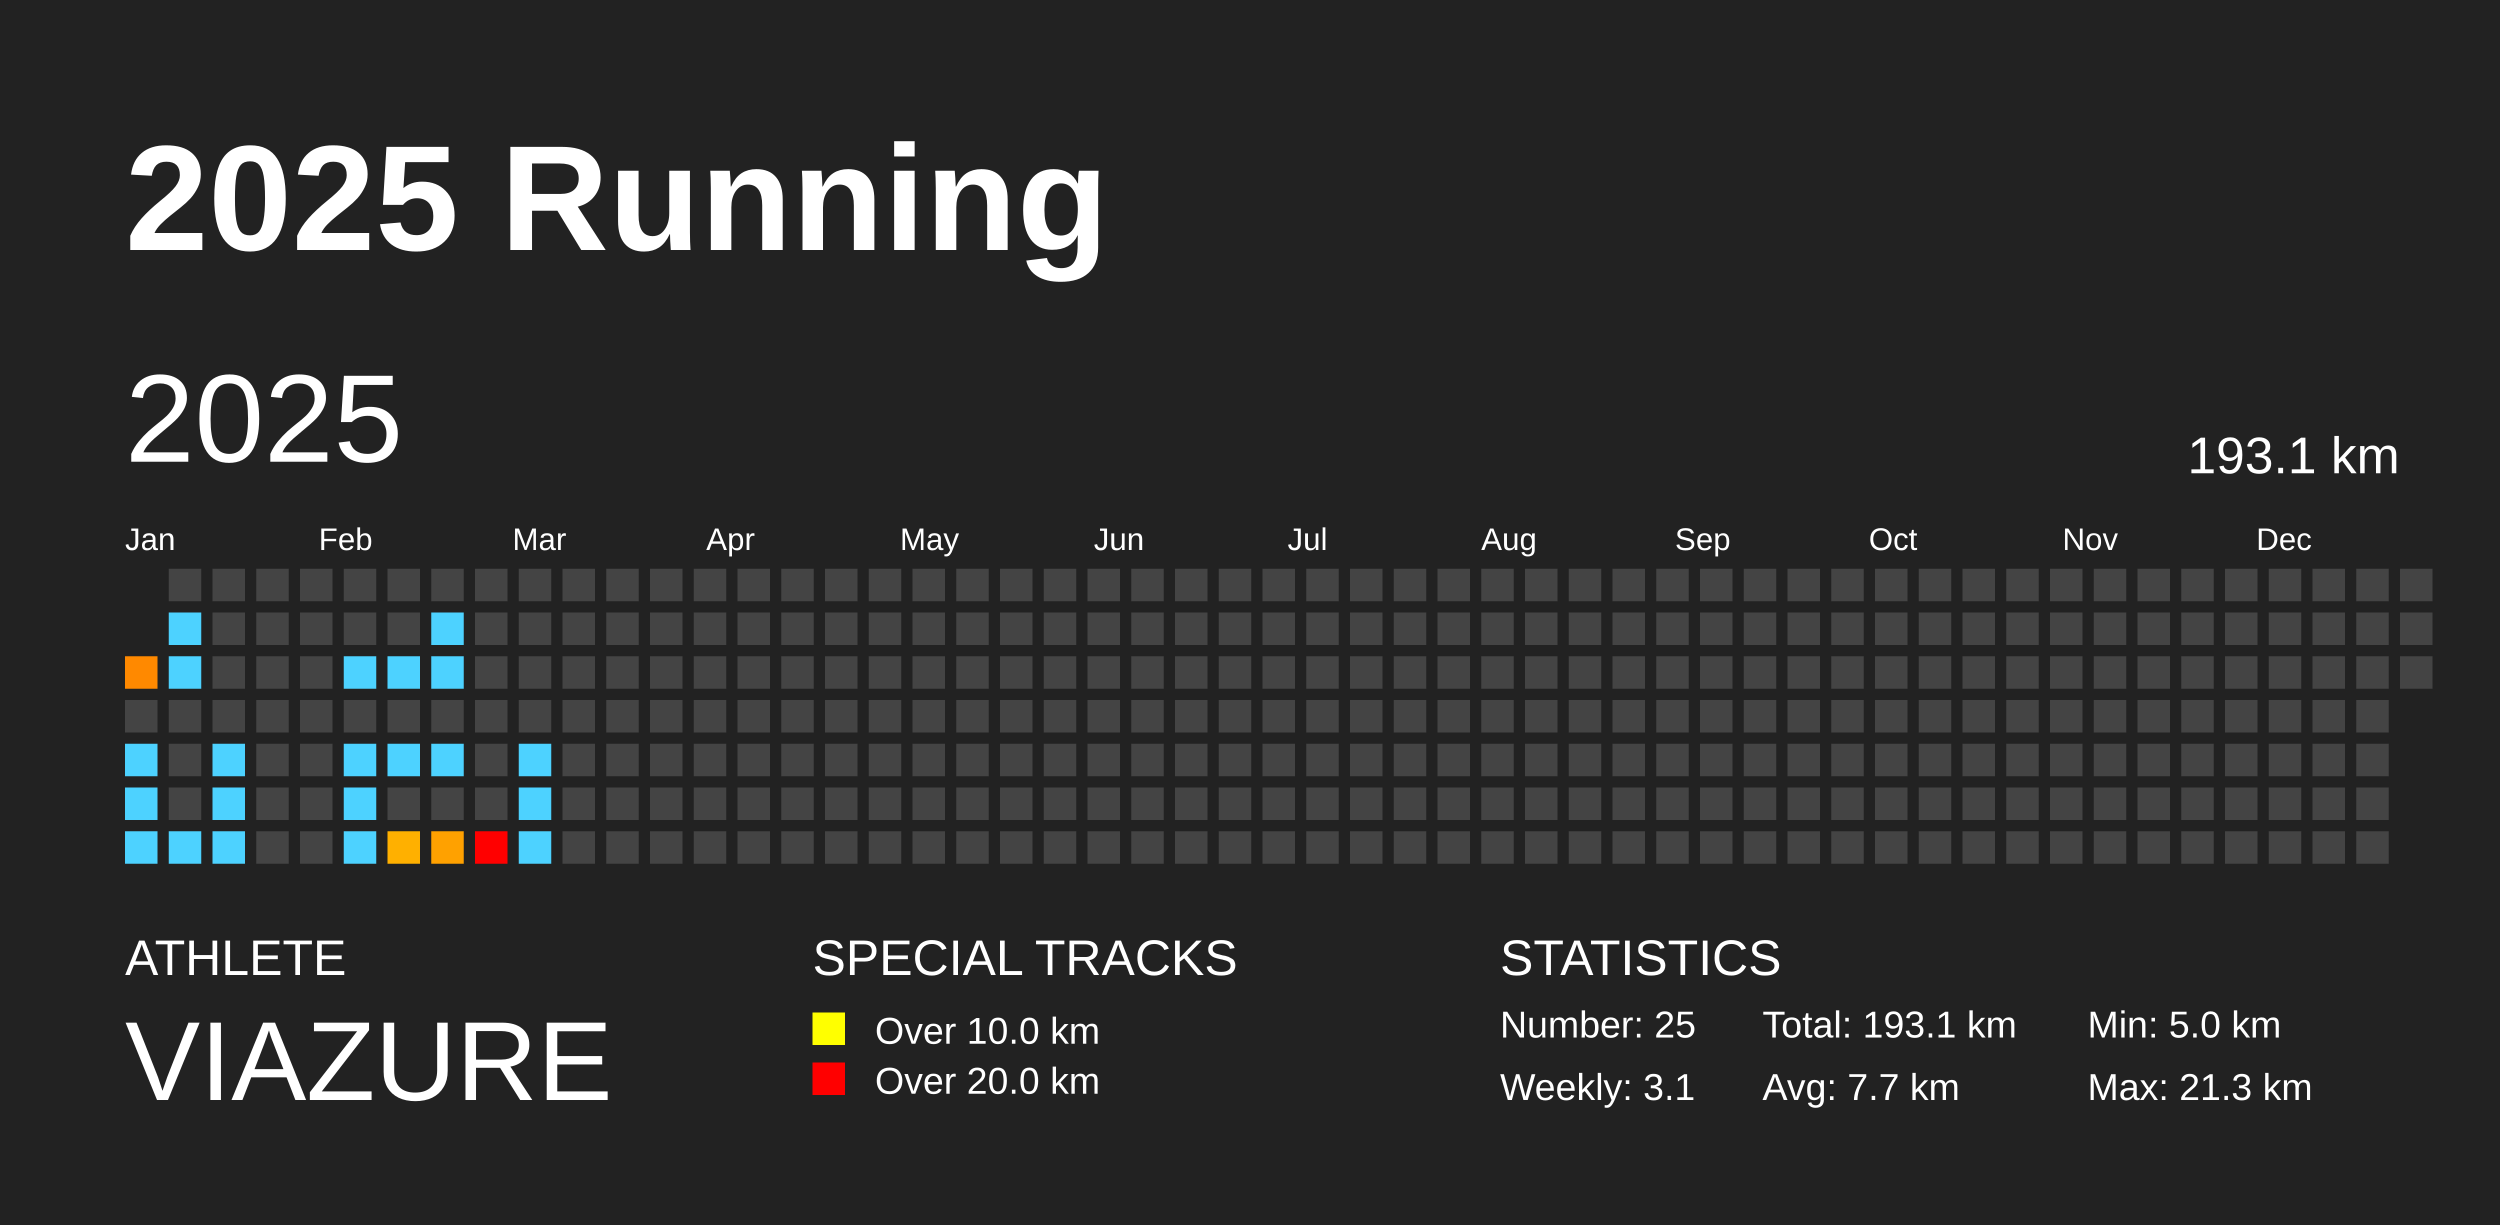
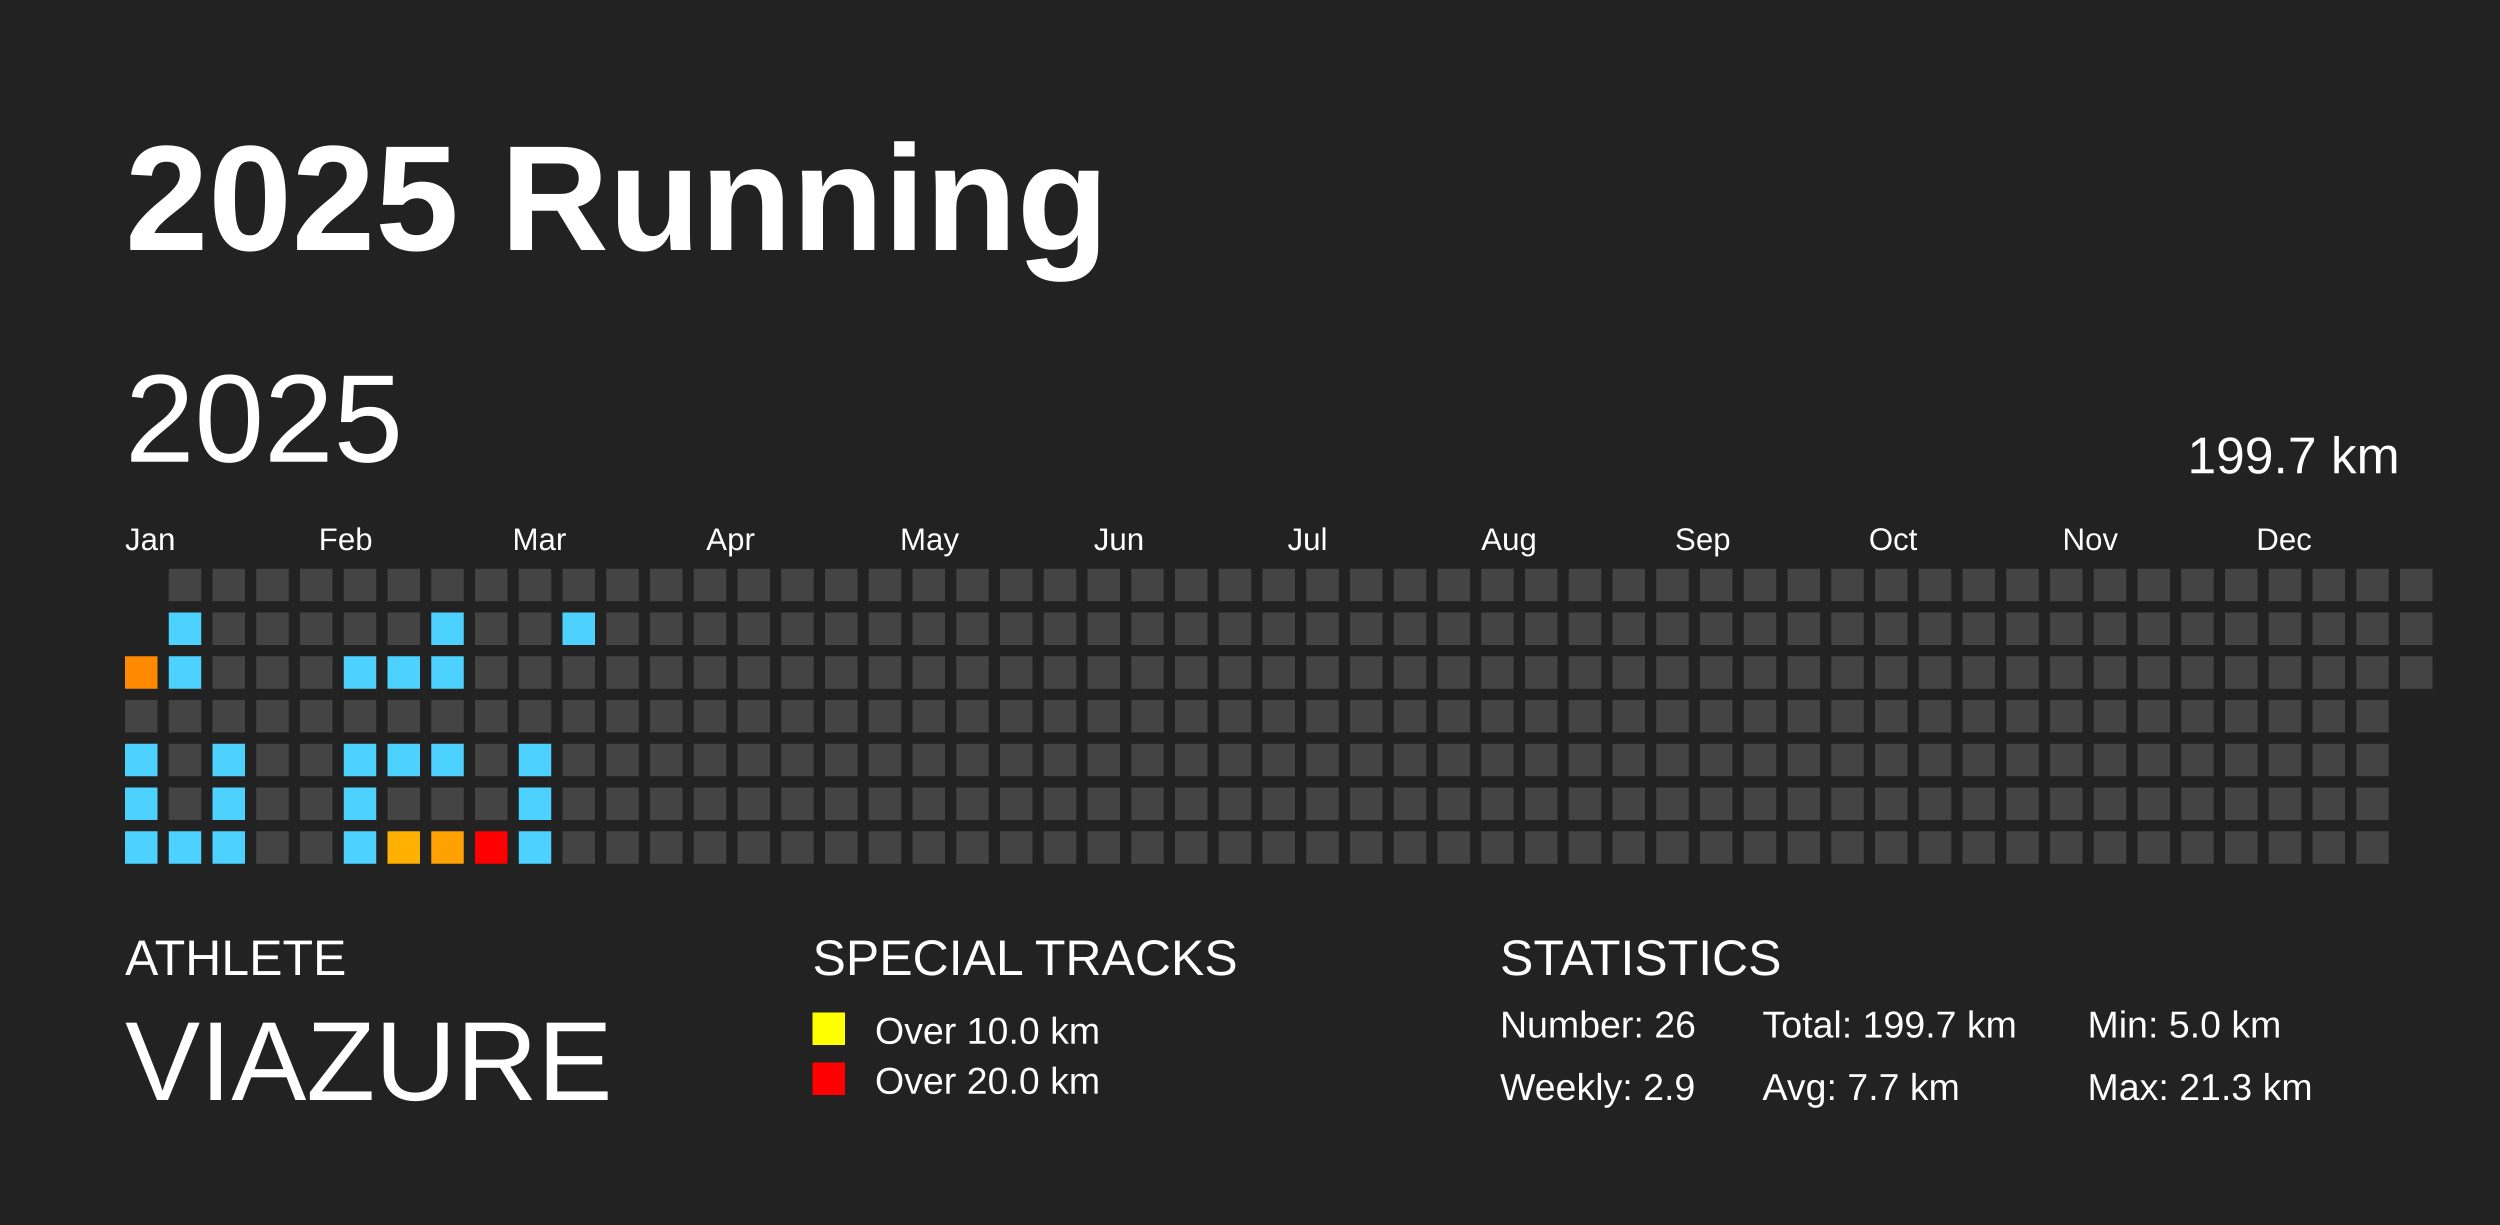
<svg xmlns="http://www.w3.org/2000/svg" baseProfile="full" height="98mm" version="1.1" viewBox="0,0,200,98" width="200mm">
  <defs />
  <rect fill="#222222" height="98" width="200" x="0" y="0" />
  <text fill="#FFFFFF" style="font-size:12px; font-family:Arial; font-weight:bold;" x="10" y="20">2025 Running</text>
  <text fill="#FFFFFF" style="font-size:4px; font-family:Arial" x="10" y="78">ATHLETE</text>
  <text fill="#FFFFFF" style="font-size:9px; font-family:Arial" x="10" y="88">VIAZURE</text>
  <text fill="#FFFFFF" style="font-size:4px; font-family:Arial" x="65" y="78">SPECIAL TRACKS</text>
  <rect fill="yellow" height="2.6" width="2.6" x="65" y="81" />
  <text fill="#FFFFFF" style="font-size:3px; font-family:Arial" x="70" y="83.5">Over 10.0 km</text>
  <rect fill="red" height="2.6" width="2.6" x="65" y="85" />
  <text fill="#FFFFFF" style="font-size:3px; font-family:Arial" x="70" y="87.5">Over 20.0 km</text>
  <text fill="#FFFFFF" style="font-size:4px; font-family:Arial" x="120" y="78">STATISTICS</text>
-   <text fill="#FFFFFF" style="font-size:3px; font-family:Arial" x="120" y="83">Number: 25</text>
-   <text fill="#FFFFFF" style="font-size:3px; font-family:Arial" x="120" y="88">Weekly: 3.1</text>
-   <text fill="#FFFFFF" style="font-size:3px; font-family:Arial" x="141" y="83">Total: 193.1 km</text>
+   <text fill="#FFFFFF" style="font-size:3px; font-family:Arial" x="120" y="83">Number: 26</text>
+   <text fill="#FFFFFF" style="font-size:3px; font-family:Arial" x="120" y="88">Weekly: 2.9</text>
+   <text fill="#FFFFFF" style="font-size:3px; font-family:Arial" x="141" y="83">Total: 199.7 km</text>
  <text fill="#FFFFFF" style="font-size:3px; font-family:Arial" x="141" y="88">Avg: 7.7 km</text>
  <text fill="#FFFFFF" style="font-size:3px; font-family:Arial" x="167" y="83">Min: 5.0 km</text>
  <text fill="#FFFFFF" style="font-size:3px; font-family:Arial" x="167" y="88">Max: 21.3 km</text>
  <text dominant-baseline="hanging" fill="#FFFFFF" style="font-size:10.0px; font-family:Arial;" x="10" y="30">2025</text>
-   <text dominant-baseline="hanging" fill="#FFFFFF" style="font-size:4.125px; font-family:Arial;" x="175" y="35">193.1 km</text>
+   <text dominant-baseline="hanging" fill="#FFFFFF" style="font-size:4.125px; font-family:Arial;" x="175" y="35">199.7 km</text>
  <text fill="#FFFFFF" style="font-size:2.5px; font-family:Arial" x="10.0" y="44">Jan</text>
  <text fill="#FFFFFF" style="font-size:2.5px; font-family:Arial" x="25.5" y="44">Feb</text>
  <text fill="#FFFFFF" style="font-size:2.5px; font-family:Arial" x="41.0" y="44">Mar</text>
  <text fill="#FFFFFF" style="font-size:2.5px; font-family:Arial" x="56.5" y="44">Apr</text>
  <text fill="#FFFFFF" style="font-size:2.5px; font-family:Arial" x="72.0" y="44">May</text>
  <text fill="#FFFFFF" style="font-size:2.5px; font-family:Arial" x="87.5" y="44">Jun</text>
  <text fill="#FFFFFF" style="font-size:2.5px; font-family:Arial" x="103.0" y="44">Jul</text>
  <text fill="#FFFFFF" style="font-size:2.5px; font-family:Arial" x="118.5" y="44">Aug</text>
  <text fill="#FFFFFF" style="font-size:2.5px; font-family:Arial" x="134.0" y="44">Sep</text>
  <text fill="#FFFFFF" style="font-size:2.5px; font-family:Arial" x="149.5" y="44">Oct</text>
  <text fill="#FFFFFF" style="font-size:2.5px; font-family:Arial" x="165.0" y="44">Nov</text>
  <text fill="#FFFFFF" style="font-size:2.5px; font-family:Arial" x="180.5" y="44">Dec</text>
  <rect fill="#ff8900" height="2.6" width="2.6" x="10.0" y="52.5" />
  <rect fill="#444444" height="2.6" width="2.6" x="10.0" y="56.0" />
  <rect fill="#4dd2ff" height="2.6" width="2.6" x="10.0" y="59.5" />
  <rect fill="#4dd2ff" height="2.6" width="2.6" x="10.0" y="63.0" />
  <rect fill="#4dd2ff" height="2.6" width="2.6" x="10.0" y="66.5" />
  <rect fill="#444444" height="2.6" width="2.6" x="13.5" y="45.5" />
  <rect fill="#4dd2ff" height="2.6" width="2.6" x="13.5" y="49.0" />
  <rect fill="#4dd2ff" height="2.6" width="2.6" x="13.5" y="52.5" />
  <rect fill="#444444" height="2.6" width="2.6" x="13.5" y="56.0" />
  <rect fill="#444444" height="2.6" width="2.6" x="13.5" y="59.5" />
  <rect fill="#444444" height="2.6" width="2.6" x="13.5" y="63.0" />
  <rect fill="#4dd2ff" height="2.6" width="2.6" x="13.5" y="66.5" />
  <rect fill="#444444" height="2.6" width="2.6" x="17.0" y="45.5" />
  <rect fill="#444444" height="2.6" width="2.6" x="17.0" y="49.0" />
  <rect fill="#444444" height="2.6" width="2.6" x="17.0" y="52.5" />
  <rect fill="#444444" height="2.6" width="2.6" x="17.0" y="56.0" />
  <rect fill="#4dd2ff" height="2.6" width="2.6" x="17.0" y="59.5" />
  <rect fill="#4dd2ff" height="2.6" width="2.6" x="17.0" y="63.0" />
  <rect fill="#4dd2ff" height="2.6" width="2.6" x="17.0" y="66.5" />
  <rect fill="#444444" height="2.6" width="2.6" x="20.5" y="45.5" />
  <rect fill="#444444" height="2.6" width="2.6" x="20.5" y="49.0" />
  <rect fill="#444444" height="2.6" width="2.6" x="20.5" y="52.5" />
  <rect fill="#444444" height="2.6" width="2.6" x="20.5" y="56.0" />
  <rect fill="#444444" height="2.6" width="2.6" x="20.5" y="59.5" />
  <rect fill="#444444" height="2.6" width="2.6" x="20.5" y="63.0" />
  <rect fill="#444444" height="2.6" width="2.6" x="20.5" y="66.5" />
  <rect fill="#444444" height="2.6" width="2.6" x="24.0" y="45.5" />
  <rect fill="#444444" height="2.6" width="2.6" x="24.0" y="49.0" />
  <rect fill="#444444" height="2.6" width="2.6" x="24.0" y="52.5" />
  <rect fill="#444444" height="2.6" width="2.6" x="24.0" y="56.0" />
  <rect fill="#444444" height="2.6" width="2.6" x="24.0" y="59.5" />
  <rect fill="#444444" height="2.6" width="2.6" x="24.0" y="63.0" />
  <rect fill="#444444" height="2.6" width="2.6" x="24.0" y="66.5" />
  <rect fill="#444444" height="2.6" width="2.6" x="27.5" y="45.5" />
  <rect fill="#444444" height="2.6" width="2.6" x="27.5" y="49.0" />
  <rect fill="#4dd2ff" height="2.6" width="2.6" x="27.5" y="52.5" />
  <rect fill="#444444" height="2.6" width="2.6" x="27.5" y="56.0" />
  <rect fill="#4dd2ff" height="2.6" width="2.6" x="27.5" y="59.5" />
  <rect fill="#4dd2ff" height="2.6" width="2.6" x="27.5" y="63.0" />
  <rect fill="#4dd2ff" height="2.6" width="2.6" x="27.5" y="66.5" />
  <rect fill="#444444" height="2.6" width="2.6" x="31.0" y="45.5" />
  <rect fill="#444444" height="2.6" width="2.6" x="31.0" y="49.0" />
  <rect fill="#4dd2ff" height="2.6" width="2.6" x="31.0" y="52.5" />
  <rect fill="#444444" height="2.6" width="2.6" x="31.0" y="56.0" />
  <rect fill="#4dd2ff" height="2.6" width="2.6" x="31.0" y="59.5" />
  <rect fill="#444444" height="2.6" width="2.6" x="31.0" y="63.0" />
  <rect fill="#ffb000" height="2.6" width="2.6" x="31.0" y="66.5" />
  <rect fill="#444444" height="2.6" width="2.6" x="34.5" y="45.5" />
  <rect fill="#4dd2ff" height="2.6" width="2.6" x="34.5" y="49.0" />
  <rect fill="#4dd2ff" height="2.6" width="2.6" x="34.5" y="52.5" />
  <rect fill="#444444" height="2.6" width="2.6" x="34.5" y="56.0" />
  <rect fill="#4dd2ff" height="2.6" width="2.6" x="34.5" y="59.5" />
  <rect fill="#444444" height="2.6" width="2.6" x="34.5" y="63.0" />
  <rect fill="#ffa100" height="2.6" width="2.6" x="34.5" y="66.5" />
  <rect fill="#444444" height="2.6" width="2.6" x="38.0" y="45.5" />
  <rect fill="#444444" height="2.6" width="2.6" x="38.0" y="49.0" />
  <rect fill="#444444" height="2.6" width="2.6" x="38.0" y="52.5" />
  <rect fill="#444444" height="2.6" width="2.6" x="38.0" y="56.0" />
  <rect fill="#444444" height="2.6" width="2.6" x="38.0" y="59.5" />
  <rect fill="#444444" height="2.6" width="2.6" x="38.0" y="63.0" />
  <rect fill="red" height="2.6" width="2.6" x="38.0" y="66.5" />
  <rect fill="#444444" height="2.6" width="2.6" x="41.5" y="45.5" />
  <rect fill="#444444" height="2.6" width="2.6" x="41.5" y="49.0" />
  <rect fill="#444444" height="2.6" width="2.6" x="41.5" y="52.5" />
  <rect fill="#444444" height="2.6" width="2.6" x="41.5" y="56.0" />
  <rect fill="#4dd2ff" height="2.6" width="2.6" x="41.5" y="59.5" />
  <rect fill="#4dd2ff" height="2.6" width="2.6" x="41.5" y="63.0" />
  <rect fill="#4dd2ff" height="2.6" width="2.6" x="41.5" y="66.5" />
  <rect fill="#444444" height="2.6" width="2.6" x="45.0" y="45.5" />
-   <rect fill="#444444" height="2.6" width="2.6" x="45.0" y="49.0" />
+   <rect fill="#4dd2ff" height="2.6" width="2.6" x="45.0" y="49.0" />
  <rect fill="#444444" height="2.6" width="2.6" x="45.0" y="52.5" />
  <rect fill="#444444" height="2.6" width="2.6" x="45.0" y="56.0" />
  <rect fill="#444444" height="2.6" width="2.6" x="45.0" y="59.5" />
  <rect fill="#444444" height="2.6" width="2.6" x="45.0" y="63.0" />
  <rect fill="#444444" height="2.6" width="2.6" x="45.0" y="66.5" />
  <rect fill="#444444" height="2.6" width="2.6" x="48.5" y="45.5" />
  <rect fill="#444444" height="2.6" width="2.6" x="48.5" y="49.0" />
  <rect fill="#444444" height="2.6" width="2.6" x="48.5" y="52.5" />
  <rect fill="#444444" height="2.6" width="2.6" x="48.5" y="56.0" />
  <rect fill="#444444" height="2.6" width="2.6" x="48.5" y="59.5" />
  <rect fill="#444444" height="2.6" width="2.6" x="48.5" y="63.0" />
  <rect fill="#444444" height="2.6" width="2.6" x="48.5" y="66.5" />
  <rect fill="#444444" height="2.6" width="2.6" x="52.0" y="45.5" />
  <rect fill="#444444" height="2.6" width="2.6" x="52.0" y="49.0" />
  <rect fill="#444444" height="2.6" width="2.6" x="52.0" y="52.5" />
  <rect fill="#444444" height="2.6" width="2.6" x="52.0" y="56.0" />
  <rect fill="#444444" height="2.6" width="2.6" x="52.0" y="59.5" />
  <rect fill="#444444" height="2.6" width="2.6" x="52.0" y="63.0" />
  <rect fill="#444444" height="2.6" width="2.6" x="52.0" y="66.5" />
  <rect fill="#444444" height="2.6" width="2.6" x="55.5" y="45.5" />
  <rect fill="#444444" height="2.6" width="2.6" x="55.5" y="49.0" />
  <rect fill="#444444" height="2.6" width="2.6" x="55.5" y="52.5" />
  <rect fill="#444444" height="2.6" width="2.6" x="55.5" y="56.0" />
  <rect fill="#444444" height="2.6" width="2.6" x="55.5" y="59.5" />
  <rect fill="#444444" height="2.6" width="2.6" x="55.5" y="63.0" />
  <rect fill="#444444" height="2.6" width="2.6" x="55.5" y="66.5" />
  <rect fill="#444444" height="2.6" width="2.6" x="59.0" y="45.5" />
  <rect fill="#444444" height="2.6" width="2.6" x="59.0" y="49.0" />
  <rect fill="#444444" height="2.6" width="2.6" x="59.0" y="52.5" />
  <rect fill="#444444" height="2.6" width="2.6" x="59.0" y="56.0" />
  <rect fill="#444444" height="2.6" width="2.6" x="59.0" y="59.5" />
  <rect fill="#444444" height="2.6" width="2.6" x="59.0" y="63.0" />
  <rect fill="#444444" height="2.6" width="2.6" x="59.0" y="66.5" />
  <rect fill="#444444" height="2.6" width="2.6" x="62.5" y="45.5" />
  <rect fill="#444444" height="2.6" width="2.6" x="62.5" y="49.0" />
  <rect fill="#444444" height="2.6" width="2.6" x="62.5" y="52.5" />
  <rect fill="#444444" height="2.6" width="2.6" x="62.5" y="56.0" />
  <rect fill="#444444" height="2.6" width="2.6" x="62.5" y="59.5" />
  <rect fill="#444444" height="2.6" width="2.6" x="62.5" y="63.0" />
  <rect fill="#444444" height="2.6" width="2.6" x="62.5" y="66.5" />
  <rect fill="#444444" height="2.6" width="2.6" x="66.0" y="45.5" />
  <rect fill="#444444" height="2.6" width="2.6" x="66.0" y="49.0" />
  <rect fill="#444444" height="2.6" width="2.6" x="66.0" y="52.5" />
  <rect fill="#444444" height="2.6" width="2.6" x="66.0" y="56.0" />
  <rect fill="#444444" height="2.6" width="2.6" x="66.0" y="59.5" />
  <rect fill="#444444" height="2.6" width="2.6" x="66.0" y="63.0" />
  <rect fill="#444444" height="2.6" width="2.6" x="66.0" y="66.5" />
  <rect fill="#444444" height="2.6" width="2.6" x="69.5" y="45.5" />
  <rect fill="#444444" height="2.6" width="2.6" x="69.5" y="49.0" />
  <rect fill="#444444" height="2.6" width="2.6" x="69.5" y="52.5" />
  <rect fill="#444444" height="2.6" width="2.6" x="69.5" y="56.0" />
  <rect fill="#444444" height="2.6" width="2.6" x="69.5" y="59.5" />
  <rect fill="#444444" height="2.6" width="2.6" x="69.5" y="63.0" />
  <rect fill="#444444" height="2.6" width="2.6" x="69.5" y="66.5" />
  <rect fill="#444444" height="2.6" width="2.6" x="73.0" y="45.5" />
  <rect fill="#444444" height="2.6" width="2.6" x="73.0" y="49.0" />
  <rect fill="#444444" height="2.6" width="2.6" x="73.0" y="52.5" />
  <rect fill="#444444" height="2.6" width="2.6" x="73.0" y="56.0" />
  <rect fill="#444444" height="2.6" width="2.6" x="73.0" y="59.5" />
  <rect fill="#444444" height="2.6" width="2.6" x="73.0" y="63.0" />
  <rect fill="#444444" height="2.6" width="2.6" x="73.0" y="66.5" />
  <rect fill="#444444" height="2.6" width="2.6" x="76.5" y="45.5" />
  <rect fill="#444444" height="2.6" width="2.6" x="76.5" y="49.0" />
  <rect fill="#444444" height="2.6" width="2.6" x="76.5" y="52.5" />
  <rect fill="#444444" height="2.6" width="2.6" x="76.5" y="56.0" />
  <rect fill="#444444" height="2.6" width="2.6" x="76.5" y="59.5" />
  <rect fill="#444444" height="2.6" width="2.6" x="76.5" y="63.0" />
  <rect fill="#444444" height="2.6" width="2.6" x="76.5" y="66.5" />
  <rect fill="#444444" height="2.6" width="2.6" x="80.0" y="45.5" />
  <rect fill="#444444" height="2.6" width="2.6" x="80.0" y="49.0" />
  <rect fill="#444444" height="2.6" width="2.6" x="80.0" y="52.5" />
  <rect fill="#444444" height="2.6" width="2.6" x="80.0" y="56.0" />
  <rect fill="#444444" height="2.6" width="2.6" x="80.0" y="59.5" />
  <rect fill="#444444" height="2.6" width="2.6" x="80.0" y="63.0" />
  <rect fill="#444444" height="2.6" width="2.6" x="80.0" y="66.5" />
  <rect fill="#444444" height="2.6" width="2.6" x="83.5" y="45.5" />
  <rect fill="#444444" height="2.6" width="2.6" x="83.5" y="49.0" />
  <rect fill="#444444" height="2.6" width="2.6" x="83.5" y="52.5" />
  <rect fill="#444444" height="2.6" width="2.6" x="83.5" y="56.0" />
  <rect fill="#444444" height="2.6" width="2.6" x="83.5" y="59.5" />
  <rect fill="#444444" height="2.6" width="2.6" x="83.5" y="63.0" />
  <rect fill="#444444" height="2.6" width="2.6" x="83.5" y="66.5" />
  <rect fill="#444444" height="2.6" width="2.6" x="87.0" y="45.5" />
  <rect fill="#444444" height="2.6" width="2.6" x="87.0" y="49.0" />
  <rect fill="#444444" height="2.6" width="2.6" x="87.0" y="52.5" />
  <rect fill="#444444" height="2.6" width="2.6" x="87.0" y="56.0" />
  <rect fill="#444444" height="2.6" width="2.6" x="87.0" y="59.5" />
  <rect fill="#444444" height="2.6" width="2.6" x="87.0" y="63.0" />
  <rect fill="#444444" height="2.6" width="2.6" x="87.0" y="66.5" />
  <rect fill="#444444" height="2.6" width="2.6" x="90.5" y="45.5" />
  <rect fill="#444444" height="2.6" width="2.6" x="90.5" y="49.0" />
  <rect fill="#444444" height="2.6" width="2.6" x="90.5" y="52.5" />
  <rect fill="#444444" height="2.6" width="2.6" x="90.5" y="56.0" />
  <rect fill="#444444" height="2.6" width="2.6" x="90.5" y="59.5" />
  <rect fill="#444444" height="2.6" width="2.6" x="90.5" y="63.0" />
  <rect fill="#444444" height="2.6" width="2.6" x="90.5" y="66.5" />
  <rect fill="#444444" height="2.6" width="2.6" x="94.0" y="45.5" />
  <rect fill="#444444" height="2.6" width="2.6" x="94.0" y="49.0" />
  <rect fill="#444444" height="2.6" width="2.6" x="94.0" y="52.5" />
  <rect fill="#444444" height="2.6" width="2.6" x="94.0" y="56.0" />
  <rect fill="#444444" height="2.6" width="2.6" x="94.0" y="59.5" />
  <rect fill="#444444" height="2.6" width="2.6" x="94.0" y="63.0" />
  <rect fill="#444444" height="2.6" width="2.6" x="94.0" y="66.5" />
  <rect fill="#444444" height="2.6" width="2.6" x="97.5" y="45.5" />
  <rect fill="#444444" height="2.6" width="2.6" x="97.5" y="49.0" />
  <rect fill="#444444" height="2.6" width="2.6" x="97.5" y="52.5" />
  <rect fill="#444444" height="2.6" width="2.6" x="97.5" y="56.0" />
  <rect fill="#444444" height="2.6" width="2.6" x="97.5" y="59.5" />
  <rect fill="#444444" height="2.6" width="2.6" x="97.5" y="63.0" />
  <rect fill="#444444" height="2.6" width="2.6" x="97.5" y="66.5" />
  <rect fill="#444444" height="2.6" width="2.6" x="101.0" y="45.5" />
  <rect fill="#444444" height="2.6" width="2.6" x="101.0" y="49.0" />
  <rect fill="#444444" height="2.6" width="2.6" x="101.0" y="52.5" />
  <rect fill="#444444" height="2.6" width="2.6" x="101.0" y="56.0" />
  <rect fill="#444444" height="2.6" width="2.6" x="101.0" y="59.5" />
  <rect fill="#444444" height="2.6" width="2.6" x="101.0" y="63.0" />
  <rect fill="#444444" height="2.6" width="2.6" x="101.0" y="66.5" />
  <rect fill="#444444" height="2.6" width="2.6" x="104.5" y="45.5" />
  <rect fill="#444444" height="2.6" width="2.6" x="104.5" y="49.0" />
  <rect fill="#444444" height="2.6" width="2.6" x="104.5" y="52.5" />
  <rect fill="#444444" height="2.6" width="2.6" x="104.5" y="56.0" />
  <rect fill="#444444" height="2.6" width="2.6" x="104.5" y="59.5" />
  <rect fill="#444444" height="2.6" width="2.6" x="104.5" y="63.0" />
  <rect fill="#444444" height="2.6" width="2.6" x="104.5" y="66.5" />
  <rect fill="#444444" height="2.6" width="2.6" x="108.0" y="45.5" />
  <rect fill="#444444" height="2.6" width="2.6" x="108.0" y="49.0" />
  <rect fill="#444444" height="2.6" width="2.6" x="108.0" y="52.5" />
  <rect fill="#444444" height="2.6" width="2.6" x="108.0" y="56.0" />
  <rect fill="#444444" height="2.6" width="2.6" x="108.0" y="59.5" />
  <rect fill="#444444" height="2.6" width="2.6" x="108.0" y="63.0" />
  <rect fill="#444444" height="2.6" width="2.6" x="108.0" y="66.5" />
  <rect fill="#444444" height="2.6" width="2.6" x="111.5" y="45.5" />
  <rect fill="#444444" height="2.6" width="2.6" x="111.5" y="49.0" />
  <rect fill="#444444" height="2.6" width="2.6" x="111.5" y="52.5" />
  <rect fill="#444444" height="2.6" width="2.6" x="111.5" y="56.0" />
  <rect fill="#444444" height="2.6" width="2.6" x="111.5" y="59.5" />
  <rect fill="#444444" height="2.6" width="2.6" x="111.5" y="63.0" />
  <rect fill="#444444" height="2.6" width="2.6" x="111.5" y="66.5" />
  <rect fill="#444444" height="2.6" width="2.6" x="115.0" y="45.5" />
  <rect fill="#444444" height="2.6" width="2.6" x="115.0" y="49.0" />
  <rect fill="#444444" height="2.6" width="2.6" x="115.0" y="52.5" />
  <rect fill="#444444" height="2.6" width="2.6" x="115.0" y="56.0" />
  <rect fill="#444444" height="2.6" width="2.6" x="115.0" y="59.5" />
  <rect fill="#444444" height="2.6" width="2.6" x="115.0" y="63.0" />
  <rect fill="#444444" height="2.6" width="2.6" x="115.0" y="66.5" />
  <rect fill="#444444" height="2.6" width="2.6" x="118.5" y="45.5" />
  <rect fill="#444444" height="2.6" width="2.6" x="118.5" y="49.0" />
  <rect fill="#444444" height="2.6" width="2.6" x="118.5" y="52.5" />
  <rect fill="#444444" height="2.6" width="2.6" x="118.5" y="56.0" />
  <rect fill="#444444" height="2.6" width="2.6" x="118.5" y="59.5" />
  <rect fill="#444444" height="2.6" width="2.6" x="118.5" y="63.0" />
  <rect fill="#444444" height="2.6" width="2.6" x="118.5" y="66.5" />
  <rect fill="#444444" height="2.6" width="2.6" x="122.0" y="45.5" />
  <rect fill="#444444" height="2.6" width="2.6" x="122.0" y="49.0" />
  <rect fill="#444444" height="2.6" width="2.6" x="122.0" y="52.5" />
  <rect fill="#444444" height="2.6" width="2.6" x="122.0" y="56.0" />
  <rect fill="#444444" height="2.6" width="2.6" x="122.0" y="59.5" />
  <rect fill="#444444" height="2.6" width="2.6" x="122.0" y="63.0" />
  <rect fill="#444444" height="2.6" width="2.6" x="122.0" y="66.5" />
  <rect fill="#444444" height="2.6" width="2.6" x="125.5" y="45.5" />
  <rect fill="#444444" height="2.6" width="2.6" x="125.5" y="49.0" />
  <rect fill="#444444" height="2.6" width="2.6" x="125.5" y="52.5" />
  <rect fill="#444444" height="2.6" width="2.6" x="125.5" y="56.0" />
  <rect fill="#444444" height="2.6" width="2.6" x="125.5" y="59.5" />
  <rect fill="#444444" height="2.6" width="2.6" x="125.5" y="63.0" />
  <rect fill="#444444" height="2.6" width="2.6" x="125.5" y="66.5" />
  <rect fill="#444444" height="2.6" width="2.6" x="129.0" y="45.5" />
  <rect fill="#444444" height="2.6" width="2.6" x="129.0" y="49.0" />
  <rect fill="#444444" height="2.6" width="2.6" x="129.0" y="52.5" />
  <rect fill="#444444" height="2.6" width="2.6" x="129.0" y="56.0" />
  <rect fill="#444444" height="2.6" width="2.6" x="129.0" y="59.5" />
  <rect fill="#444444" height="2.6" width="2.6" x="129.0" y="63.0" />
  <rect fill="#444444" height="2.6" width="2.6" x="129.0" y="66.5" />
  <rect fill="#444444" height="2.6" width="2.6" x="132.5" y="45.5" />
  <rect fill="#444444" height="2.6" width="2.6" x="132.5" y="49.0" />
  <rect fill="#444444" height="2.6" width="2.6" x="132.5" y="52.5" />
  <rect fill="#444444" height="2.6" width="2.6" x="132.5" y="56.0" />
  <rect fill="#444444" height="2.6" width="2.6" x="132.5" y="59.5" />
  <rect fill="#444444" height="2.6" width="2.6" x="132.5" y="63.0" />
  <rect fill="#444444" height="2.6" width="2.6" x="132.5" y="66.5" />
  <rect fill="#444444" height="2.6" width="2.6" x="136.0" y="45.5" />
  <rect fill="#444444" height="2.6" width="2.6" x="136.0" y="49.0" />
  <rect fill="#444444" height="2.6" width="2.6" x="136.0" y="52.5" />
  <rect fill="#444444" height="2.6" width="2.6" x="136.0" y="56.0" />
  <rect fill="#444444" height="2.6" width="2.6" x="136.0" y="59.5" />
  <rect fill="#444444" height="2.6" width="2.6" x="136.0" y="63.0" />
  <rect fill="#444444" height="2.6" width="2.6" x="136.0" y="66.5" />
  <rect fill="#444444" height="2.6" width="2.6" x="139.5" y="45.5" />
  <rect fill="#444444" height="2.6" width="2.6" x="139.5" y="49.0" />
  <rect fill="#444444" height="2.6" width="2.6" x="139.5" y="52.5" />
  <rect fill="#444444" height="2.6" width="2.6" x="139.5" y="56.0" />
  <rect fill="#444444" height="2.6" width="2.6" x="139.5" y="59.5" />
  <rect fill="#444444" height="2.6" width="2.6" x="139.5" y="63.0" />
  <rect fill="#444444" height="2.6" width="2.6" x="139.5" y="66.5" />
  <rect fill="#444444" height="2.6" width="2.6" x="143.0" y="45.5" />
  <rect fill="#444444" height="2.6" width="2.6" x="143.0" y="49.0" />
  <rect fill="#444444" height="2.6" width="2.6" x="143.0" y="52.5" />
  <rect fill="#444444" height="2.6" width="2.6" x="143.0" y="56.0" />
  <rect fill="#444444" height="2.6" width="2.6" x="143.0" y="59.5" />
  <rect fill="#444444" height="2.6" width="2.6" x="143.0" y="63.0" />
  <rect fill="#444444" height="2.6" width="2.6" x="143.0" y="66.5" />
  <rect fill="#444444" height="2.6" width="2.6" x="146.5" y="45.5" />
  <rect fill="#444444" height="2.6" width="2.6" x="146.5" y="49.0" />
  <rect fill="#444444" height="2.6" width="2.6" x="146.5" y="52.5" />
  <rect fill="#444444" height="2.6" width="2.6" x="146.5" y="56.0" />
  <rect fill="#444444" height="2.6" width="2.6" x="146.5" y="59.5" />
  <rect fill="#444444" height="2.6" width="2.6" x="146.5" y="63.0" />
  <rect fill="#444444" height="2.6" width="2.6" x="146.5" y="66.5" />
  <rect fill="#444444" height="2.6" width="2.6" x="150.0" y="45.5" />
  <rect fill="#444444" height="2.6" width="2.6" x="150.0" y="49.0" />
  <rect fill="#444444" height="2.6" width="2.6" x="150.0" y="52.5" />
  <rect fill="#444444" height="2.6" width="2.6" x="150.0" y="56.0" />
  <rect fill="#444444" height="2.6" width="2.6" x="150.0" y="59.5" />
  <rect fill="#444444" height="2.6" width="2.6" x="150.0" y="63.0" />
  <rect fill="#444444" height="2.6" width="2.6" x="150.0" y="66.5" />
  <rect fill="#444444" height="2.6" width="2.6" x="153.5" y="45.5" />
  <rect fill="#444444" height="2.6" width="2.6" x="153.5" y="49.0" />
  <rect fill="#444444" height="2.6" width="2.6" x="153.5" y="52.5" />
  <rect fill="#444444" height="2.6" width="2.6" x="153.5" y="56.0" />
  <rect fill="#444444" height="2.6" width="2.6" x="153.5" y="59.5" />
  <rect fill="#444444" height="2.6" width="2.6" x="153.5" y="63.0" />
  <rect fill="#444444" height="2.6" width="2.6" x="153.5" y="66.5" />
  <rect fill="#444444" height="2.6" width="2.6" x="157.0" y="45.5" />
  <rect fill="#444444" height="2.6" width="2.6" x="157.0" y="49.0" />
  <rect fill="#444444" height="2.6" width="2.6" x="157.0" y="52.5" />
  <rect fill="#444444" height="2.6" width="2.6" x="157.0" y="56.0" />
  <rect fill="#444444" height="2.6" width="2.6" x="157.0" y="59.5" />
  <rect fill="#444444" height="2.6" width="2.6" x="157.0" y="63.0" />
  <rect fill="#444444" height="2.6" width="2.6" x="157.0" y="66.5" />
  <rect fill="#444444" height="2.6" width="2.6" x="160.5" y="45.5" />
  <rect fill="#444444" height="2.6" width="2.6" x="160.5" y="49.0" />
  <rect fill="#444444" height="2.6" width="2.6" x="160.5" y="52.5" />
  <rect fill="#444444" height="2.6" width="2.6" x="160.5" y="56.0" />
  <rect fill="#444444" height="2.6" width="2.6" x="160.5" y="59.5" />
  <rect fill="#444444" height="2.6" width="2.6" x="160.5" y="63.0" />
  <rect fill="#444444" height="2.6" width="2.6" x="160.5" y="66.5" />
  <rect fill="#444444" height="2.6" width="2.6" x="164.0" y="45.5" />
  <rect fill="#444444" height="2.6" width="2.6" x="164.0" y="49.0" />
  <rect fill="#444444" height="2.6" width="2.6" x="164.0" y="52.5" />
  <rect fill="#444444" height="2.6" width="2.6" x="164.0" y="56.0" />
  <rect fill="#444444" height="2.6" width="2.6" x="164.0" y="59.5" />
  <rect fill="#444444" height="2.6" width="2.6" x="164.0" y="63.0" />
  <rect fill="#444444" height="2.6" width="2.6" x="164.0" y="66.5" />
  <rect fill="#444444" height="2.6" width="2.6" x="167.5" y="45.5" />
  <rect fill="#444444" height="2.6" width="2.6" x="167.5" y="49.0" />
  <rect fill="#444444" height="2.6" width="2.6" x="167.5" y="52.5" />
  <rect fill="#444444" height="2.6" width="2.6" x="167.5" y="56.0" />
  <rect fill="#444444" height="2.6" width="2.6" x="167.5" y="59.5" />
  <rect fill="#444444" height="2.6" width="2.6" x="167.5" y="63.0" />
  <rect fill="#444444" height="2.6" width="2.6" x="167.5" y="66.5" />
  <rect fill="#444444" height="2.6" width="2.6" x="171.0" y="45.5" />
  <rect fill="#444444" height="2.6" width="2.6" x="171.0" y="49.0" />
  <rect fill="#444444" height="2.6" width="2.6" x="171.0" y="52.5" />
  <rect fill="#444444" height="2.6" width="2.6" x="171.0" y="56.0" />
  <rect fill="#444444" height="2.6" width="2.6" x="171.0" y="59.5" />
  <rect fill="#444444" height="2.6" width="2.6" x="171.0" y="63.0" />
  <rect fill="#444444" height="2.6" width="2.6" x="171.0" y="66.5" />
  <rect fill="#444444" height="2.6" width="2.6" x="174.5" y="45.5" />
  <rect fill="#444444" height="2.6" width="2.6" x="174.5" y="49.0" />
  <rect fill="#444444" height="2.6" width="2.6" x="174.5" y="52.5" />
  <rect fill="#444444" height="2.6" width="2.6" x="174.5" y="56.0" />
  <rect fill="#444444" height="2.6" width="2.6" x="174.5" y="59.5" />
  <rect fill="#444444" height="2.6" width="2.6" x="174.5" y="63.0" />
  <rect fill="#444444" height="2.6" width="2.6" x="174.5" y="66.5" />
  <rect fill="#444444" height="2.6" width="2.6" x="178.0" y="45.5" />
  <rect fill="#444444" height="2.6" width="2.6" x="178.0" y="49.0" />
  <rect fill="#444444" height="2.6" width="2.6" x="178.0" y="52.5" />
  <rect fill="#444444" height="2.6" width="2.6" x="178.0" y="56.0" />
  <rect fill="#444444" height="2.6" width="2.6" x="178.0" y="59.5" />
  <rect fill="#444444" height="2.6" width="2.6" x="178.0" y="63.0" />
  <rect fill="#444444" height="2.6" width="2.6" x="178.0" y="66.5" />
  <rect fill="#444444" height="2.6" width="2.6" x="181.5" y="45.5" />
  <rect fill="#444444" height="2.6" width="2.6" x="181.5" y="49.0" />
  <rect fill="#444444" height="2.6" width="2.6" x="181.5" y="52.5" />
  <rect fill="#444444" height="2.6" width="2.6" x="181.5" y="56.0" />
  <rect fill="#444444" height="2.6" width="2.6" x="181.5" y="59.5" />
  <rect fill="#444444" height="2.6" width="2.6" x="181.5" y="63.0" />
  <rect fill="#444444" height="2.6" width="2.6" x="181.5" y="66.5" />
  <rect fill="#444444" height="2.6" width="2.6" x="185.0" y="45.5" />
  <rect fill="#444444" height="2.6" width="2.6" x="185.0" y="49.0" />
  <rect fill="#444444" height="2.6" width="2.6" x="185.0" y="52.5" />
  <rect fill="#444444" height="2.6" width="2.6" x="185.0" y="56.0" />
  <rect fill="#444444" height="2.6" width="2.6" x="185.0" y="59.5" />
  <rect fill="#444444" height="2.6" width="2.6" x="185.0" y="63.0" />
  <rect fill="#444444" height="2.6" width="2.6" x="185.0" y="66.5" />
  <rect fill="#444444" height="2.6" width="2.6" x="188.5" y="45.5" />
  <rect fill="#444444" height="2.6" width="2.6" x="188.5" y="49.0" />
  <rect fill="#444444" height="2.6" width="2.6" x="188.5" y="52.5" />
  <rect fill="#444444" height="2.6" width="2.6" x="188.5" y="56.0" />
  <rect fill="#444444" height="2.6" width="2.6" x="188.5" y="59.5" />
  <rect fill="#444444" height="2.6" width="2.6" x="188.5" y="63.0" />
  <rect fill="#444444" height="2.6" width="2.6" x="188.5" y="66.5" />
  <rect fill="#444444" height="2.6" width="2.6" x="192.0" y="45.5" />
  <rect fill="#444444" height="2.6" width="2.6" x="192.0" y="49.0" />
  <rect fill="#444444" height="2.6" width="2.6" x="192.0" y="52.5" />
</svg>
